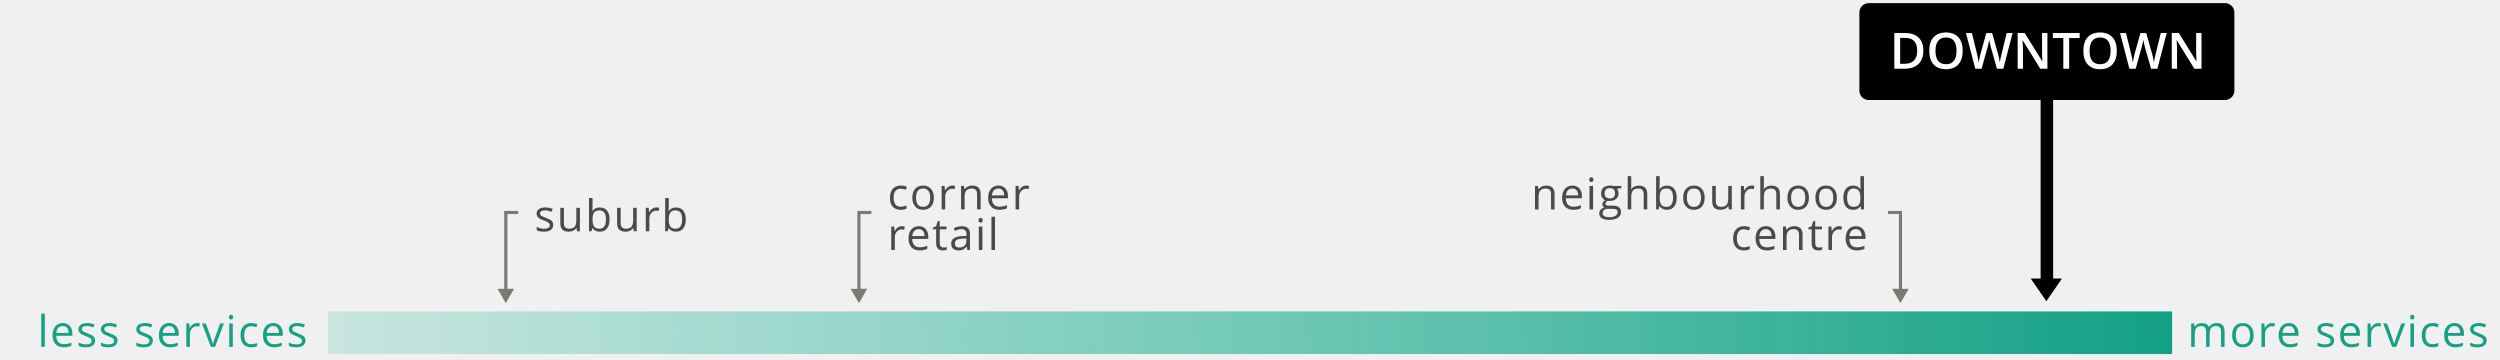
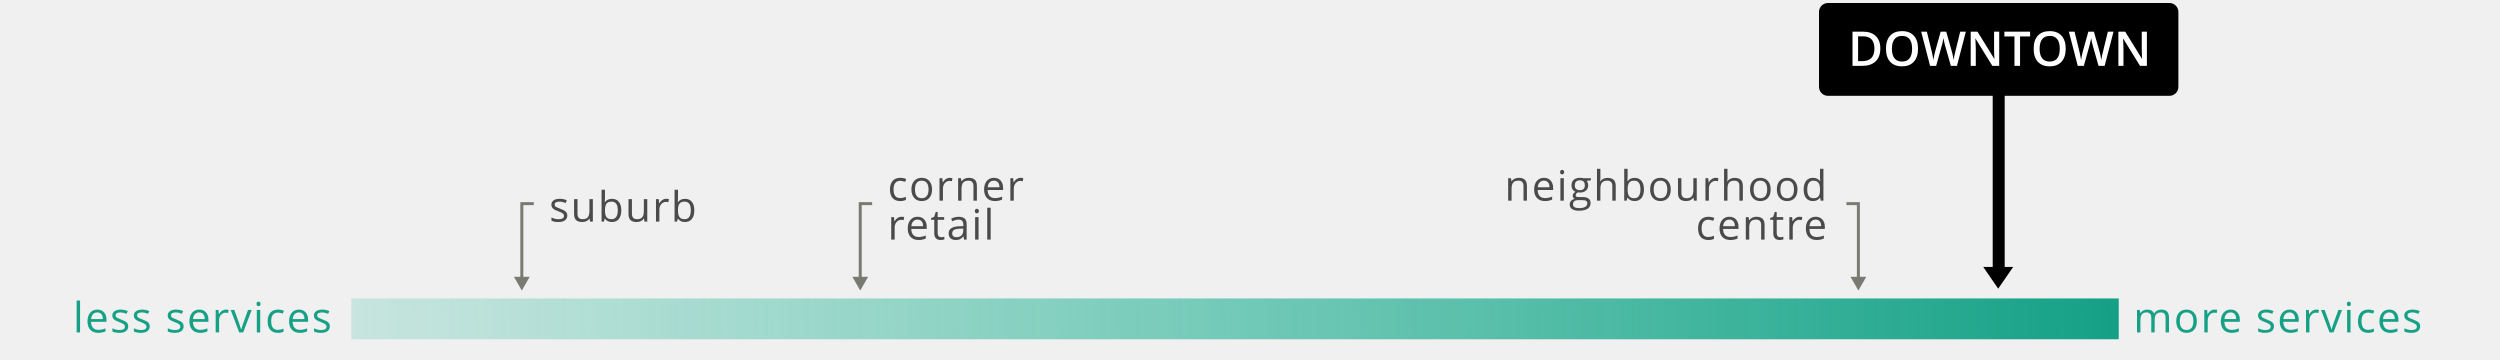
- <svg xmlns="http://www.w3.org/2000/svg" width="800px" height="115px" viewBox="0 0 800 115" version="1.1">
+ <svg xmlns="http://www.w3.org/2000/svg" width="800px" height="115px" viewBox="0 0 810 120" version="1.1">
  <defs>
    <linearGradient x1="0%" y1="50.036%" x2="100%" y2="50%" id="linearGradient-1">
      <stop stop-color="#26B99A" stop-opacity="0.2" offset="0%" />
      <stop stop-color="#1FB092" stop-opacity="0.585" offset="48.15%" />
      <stop stop-color="#14A085" offset="100%" />
    </linearGradient>
  </defs>
  <g id="Page-1" stroke="none" stroke-width="1" fill="none" fill-rule="evenodd">
    <g id="Downtown_Services">
      <g id="Group" transform="translate(104, 99)" fill="url(#linearGradient-1)">
        <rect id="Rectangle-path" x="0.917" y="0.652" width="590.167" height="13.636" />
      </g>
      <rect id="Rectangle-path" fill="#000000" x="653" y="15" width="4" height="75.515" />
      <rect id="Rectangle-3" fill="#000000" x="595" y="1" width="120" height="31" rx="3" />
      <g id="Group-6" transform="translate(606, 10)" fill="#FFFFFF">
        <g id="Shape">
          <path d="M9.473,6.172 C9.473,8.058 8.95,9.499 7.903,10.496 C6.856,11.493 5.348,11.992 3.38,11.992 L0.185,11.992 L0.185,0.57 L3.716,0.57 C5.533,0.57 6.947,1.059 7.958,2.039 C8.967,3.019 9.473,4.396 9.473,6.172 L9.473,6.172 L9.473,6.172 Z M7.504,6.234 C7.504,3.5 6.225,2.132 3.668,2.132 L2.051,2.132 L2.051,10.421 L3.379,10.421 C6.129,10.422 7.504,9.026 7.504,6.234 L7.504,6.234 L7.504,6.234 Z" />
          <path d="M22.066,6.266 C22.066,8.125 21.601,9.571 20.671,10.602 C19.741,11.633 18.425,12.149 16.722,12.149 C14.997,12.149 13.673,11.637 12.749,10.614 C11.824,9.591 11.362,8.136 11.362,6.251 C11.362,4.366 11.827,2.918 12.757,1.907 C13.687,0.896 15.013,0.391 16.737,0.391 C18.434,0.391 19.747,0.904 20.675,1.93 C21.603,2.956 22.066,4.401 22.066,6.266 L22.066,6.266 L22.066,6.266 Z M13.348,6.266 C13.348,7.672 13.631,8.739 14.2,9.465 C14.767,10.192 15.608,10.555 16.723,10.555 C17.832,10.555 18.669,10.196 19.235,9.477 C19.799,8.758 20.083,7.688 20.083,6.266 C20.083,4.865 19.803,3.802 19.243,3.078 C18.682,2.354 17.848,1.992 16.739,1.992 C15.619,1.992 14.774,2.354 14.204,3.078 C13.634,3.802 13.348,4.864 13.348,6.266 L13.348,6.266 L13.348,6.266 Z" />
          <path d="M35.059,11.992 L33.028,11.992 L31.09,5.18 C31.006,4.883 30.902,4.454 30.778,3.895 C30.654,3.336 30.577,2.946 30.551,2.727 C30.498,3.06 30.414,3.493 30.297,4.024 C30.18,4.555 30.082,4.951 30.004,5.212 L28.113,11.993 L26.082,11.993 L24.605,6.274 L23.105,0.571 L25.011,0.571 L26.644,7.227 C26.899,8.294 27.082,9.238 27.191,10.055 C27.248,9.613 27.334,9.117 27.449,8.571 C27.563,8.024 27.668,7.582 27.761,7.243 L29.62,0.571 L31.472,0.571 L33.378,7.274 C33.56,7.894 33.753,8.821 33.956,10.055 C34.034,9.31 34.222,8.363 34.518,7.211 L36.143,0.57 L38.034,0.57 L35.059,11.992 L35.059,11.992 L35.059,11.992 Z" />
          <path d="M49.168,11.992 L46.879,11.992 L41.262,2.89 L41.2,2.89 L41.239,3.398 C41.311,4.367 41.348,5.252 41.348,6.054 L41.348,11.992 L39.653,11.992 L39.653,0.57 L41.919,0.57 L47.521,9.625 L47.568,9.625 C47.557,9.505 47.537,9.069 47.506,8.316 C47.475,7.563 47.459,6.976 47.459,6.554 L47.459,0.57 L49.17,0.57 L49.17,11.992 L49.168,11.992 L49.168,11.992 Z" />
          <path d="M56.129,11.992 L54.262,11.992 L54.262,2.172 L50.903,2.172 L50.903,0.57 L59.489,0.57 L59.489,2.172 L56.13,2.172 L56.13,11.992 L56.129,11.992 L56.129,11.992 Z" />
          <path d="M71.379,6.266 C71.379,8.125 70.914,9.571 69.984,10.602 C69.054,11.633 67.738,12.149 66.035,12.149 C64.31,12.149 62.986,11.637 62.062,10.614 C61.137,9.591 60.675,8.136 60.675,6.251 C60.675,4.366 61.14,2.918 62.07,1.907 C63,0.896 64.326,0.391 66.05,0.391 C67.747,0.391 69.06,0.904 69.988,1.93 C70.915,2.956 71.379,4.401 71.379,6.266 L71.379,6.266 L71.379,6.266 Z M62.66,6.266 C62.66,7.672 62.943,8.739 63.512,9.465 C64.079,10.192 64.92,10.555 66.035,10.555 C67.144,10.555 67.981,10.196 68.547,9.477 C69.111,8.758 69.395,7.688 69.395,6.266 C69.395,4.865 69.115,3.802 68.555,3.078 C67.994,2.354 67.16,1.992 66.051,1.992 C64.931,1.992 64.086,2.354 63.516,3.078 C62.946,3.802 62.66,4.864 62.66,6.266 L62.66,6.266 L62.66,6.266 Z" />
          <path d="M84.371,11.992 L82.34,11.992 L80.402,5.18 C80.318,4.883 80.214,4.454 80.09,3.895 C79.966,3.336 79.889,2.946 79.863,2.727 C79.81,3.06 79.726,3.493 79.609,4.024 C79.492,4.555 79.394,4.951 79.316,5.212 L77.425,11.993 L75.394,11.993 L73.917,6.274 L72.417,0.571 L74.323,0.571 L75.956,7.227 C76.211,8.294 76.394,9.238 76.503,10.055 C76.56,9.613 76.646,9.117 76.761,8.571 C76.875,8.024 76.98,7.582 77.073,7.243 L78.932,0.571 L80.784,0.571 L82.69,7.274 C82.872,7.894 83.065,8.821 83.268,10.055 C83.346,9.31 83.534,8.363 83.83,7.211 L85.455,0.57 L87.346,0.57 L84.371,11.992 L84.371,11.992 L84.371,11.992 Z" />
          <path d="M98.48,11.992 L96.191,11.992 L90.574,2.89 L90.512,2.89 L90.551,3.398 C90.623,4.367 90.66,5.252 90.66,6.054 L90.66,11.992 L88.965,11.992 L88.965,0.57 L91.231,0.57 L96.833,9.625 L96.88,9.625 C96.869,9.505 96.849,9.069 96.818,8.316 C96.787,7.563 96.771,6.976 96.771,6.554 L96.771,0.57 L98.482,0.57 L98.482,11.992 L98.48,11.992 L98.48,11.992 Z" />
        </g>
      </g>
      <path d="M654.832,96.39 L657.332,92.759 L659.832,89.128 L654.832,89.128 L649.832,89.128 L652.332,92.759 L654.832,96.39 L654.832,96.39 Z" id="Shape" fill="#000000" />
-       <text id="less-services" font-family="OpenSans-Semibold, Open Sans" font-size="14" font-weight="500" letter-spacing="0.5" fill="#16A085">
+       <text id="less-services" font-family="Open Sans" font-size="14" font-weight="500" letter-spacing="0.5" fill="#16A085">
        <tspan x="12" y="111">less services</tspan>
      </text>
-       <text id="more-services" font-family="OpenSans-Semibold, Open Sans" font-size="14" font-weight="500" letter-spacing="0.5" fill="#16A085">
+       <text id="more-services" font-family="Open Sans" font-size="14" font-weight="500" letter-spacing="0.5" fill="#16A085">
        <tspan x="699.978" y="111">more services</tspan>
      </text>
      <g id="Group-7" transform="translate(159, 59)">
        <g id="Group-5" transform="translate(0, 8)">
          <g id="Group-2" transform="translate(3.5, 15) scale(-1, 1) translate(-3.5, -15) ">
            <path d="M4.146,26.192 L4.146,0.996 L0.163,0.996" id="Shape" stroke="#797A72" />
            <path d="M4.146,29.996 L1.504,25.418 L6.789,25.418 L4.146,29.996 Z" id="Shape" fill="#797A72" />
          </g>
        </g>
        <text id="suburb" font-family="OpenSans, Open Sans" font-size="14" font-weight="normal" line-spacing="13" letter-spacing="0.5" fill="#4A4A4A">
          <tspan x="12" y="15">suburb</tspan>
        </text>
      </g>
      <g id="Group-4" transform="translate(272, 52)">
        <text id="corner" font-family="OpenSans, Open Sans" font-size="14" font-weight="normal" line-spacing="13" letter-spacing="0.5" fill="#4A4A4A">
          <tspan x="12" y="15">corner</tspan>
          <tspan x="12" y="28">retail</tspan>
        </text>
        <g id="Group-2" transform="translate(3.5, 30) scale(-1, 1) translate(-3.5, -30) translate(0, 15)">
          <path d="M4.146,26.192 L4.146,0.996 L0.163,0.996" id="Shape" stroke="#797A72" />
          <path d="M4.146,29.996 L1.504,25.418 L6.789,25.418 L4.146,29.996 Z" id="Shape" fill="#797A72" />
        </g>
      </g>
      <g id="Group-3" transform="translate(490, 52)">
        <g id="Group-2" transform="translate(114, 15)">
          <path d="M4.146,26.192 L4.146,0.996 L0.163,0.996" id="Shape" stroke="#797A72" />
          <path d="M4.146,29.996 L1.504,25.418 L6.789,25.418 L4.146,29.996 Z" id="Shape" fill="#797A72" />
        </g>
        <text id="neighbourhood" font-family="OpenSans, Open Sans" font-size="14" font-weight="normal" line-spacing="13" letter-spacing="0.5" fill="#4A4A4A">
          <tspan x="0" y="15">neighbourhood</tspan>
          <tspan x="63.834" y="28">centre</tspan>
        </text>
      </g>
    </g>
  </g>
</svg>
